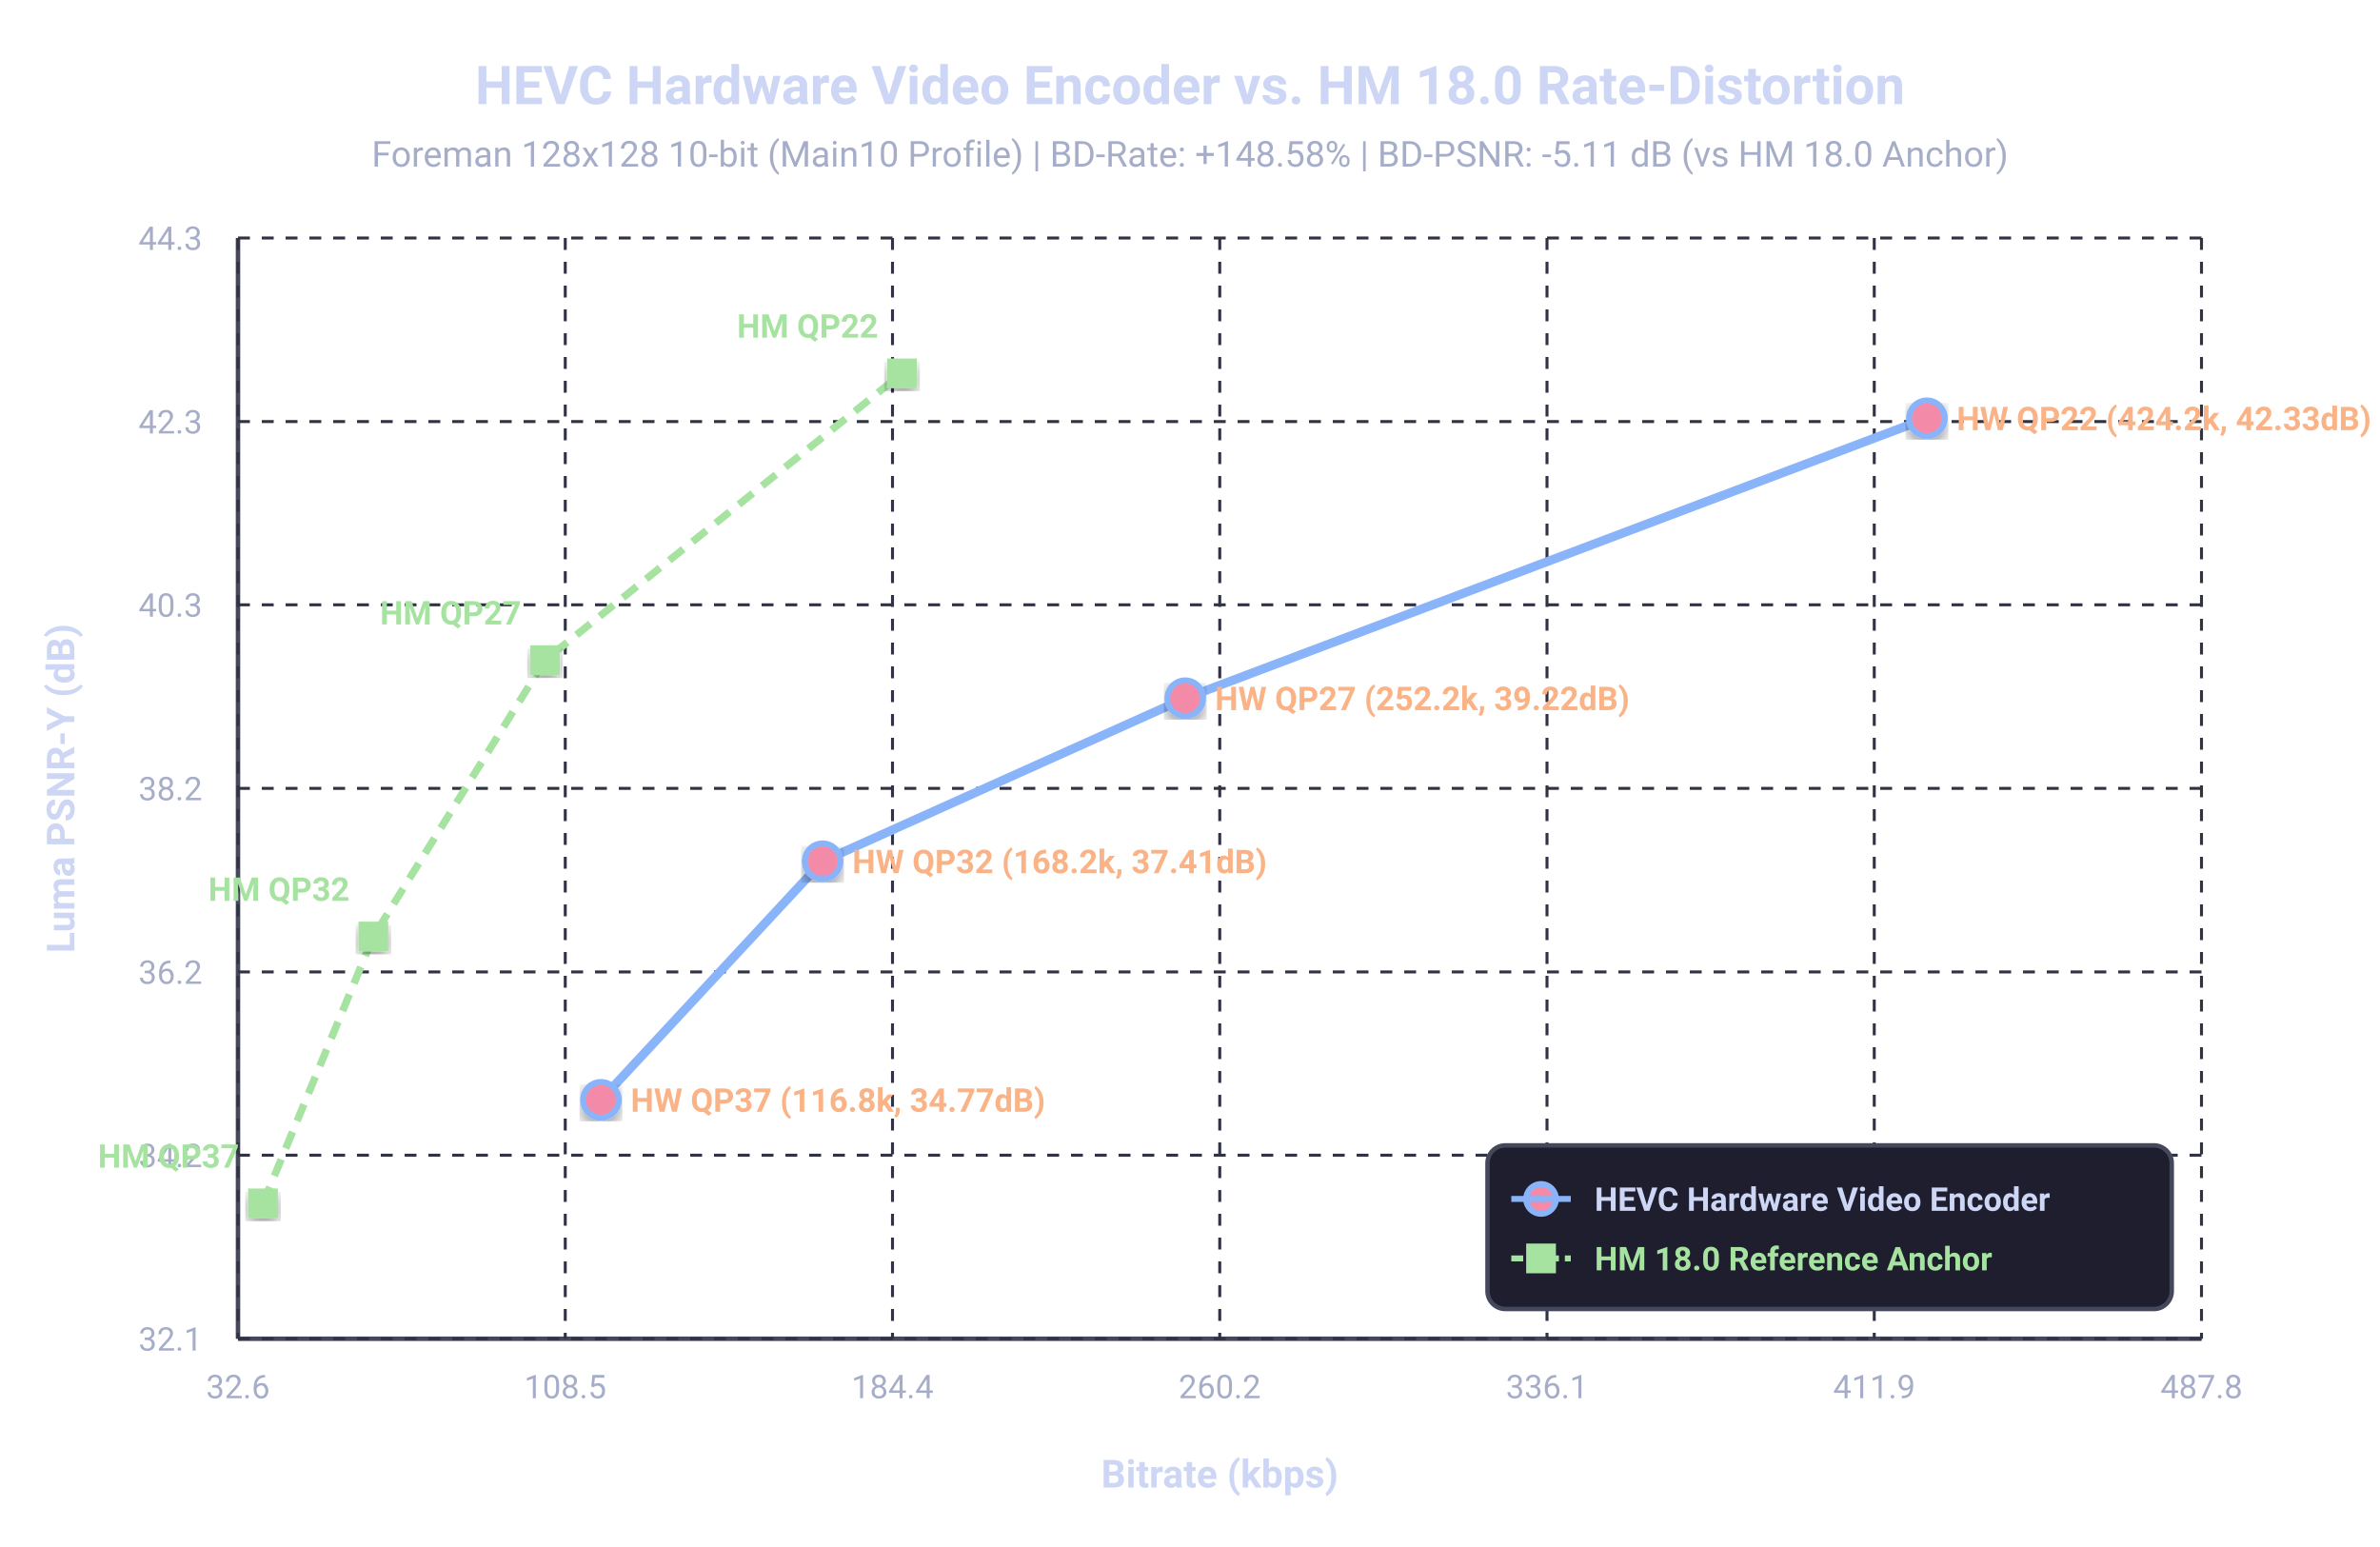
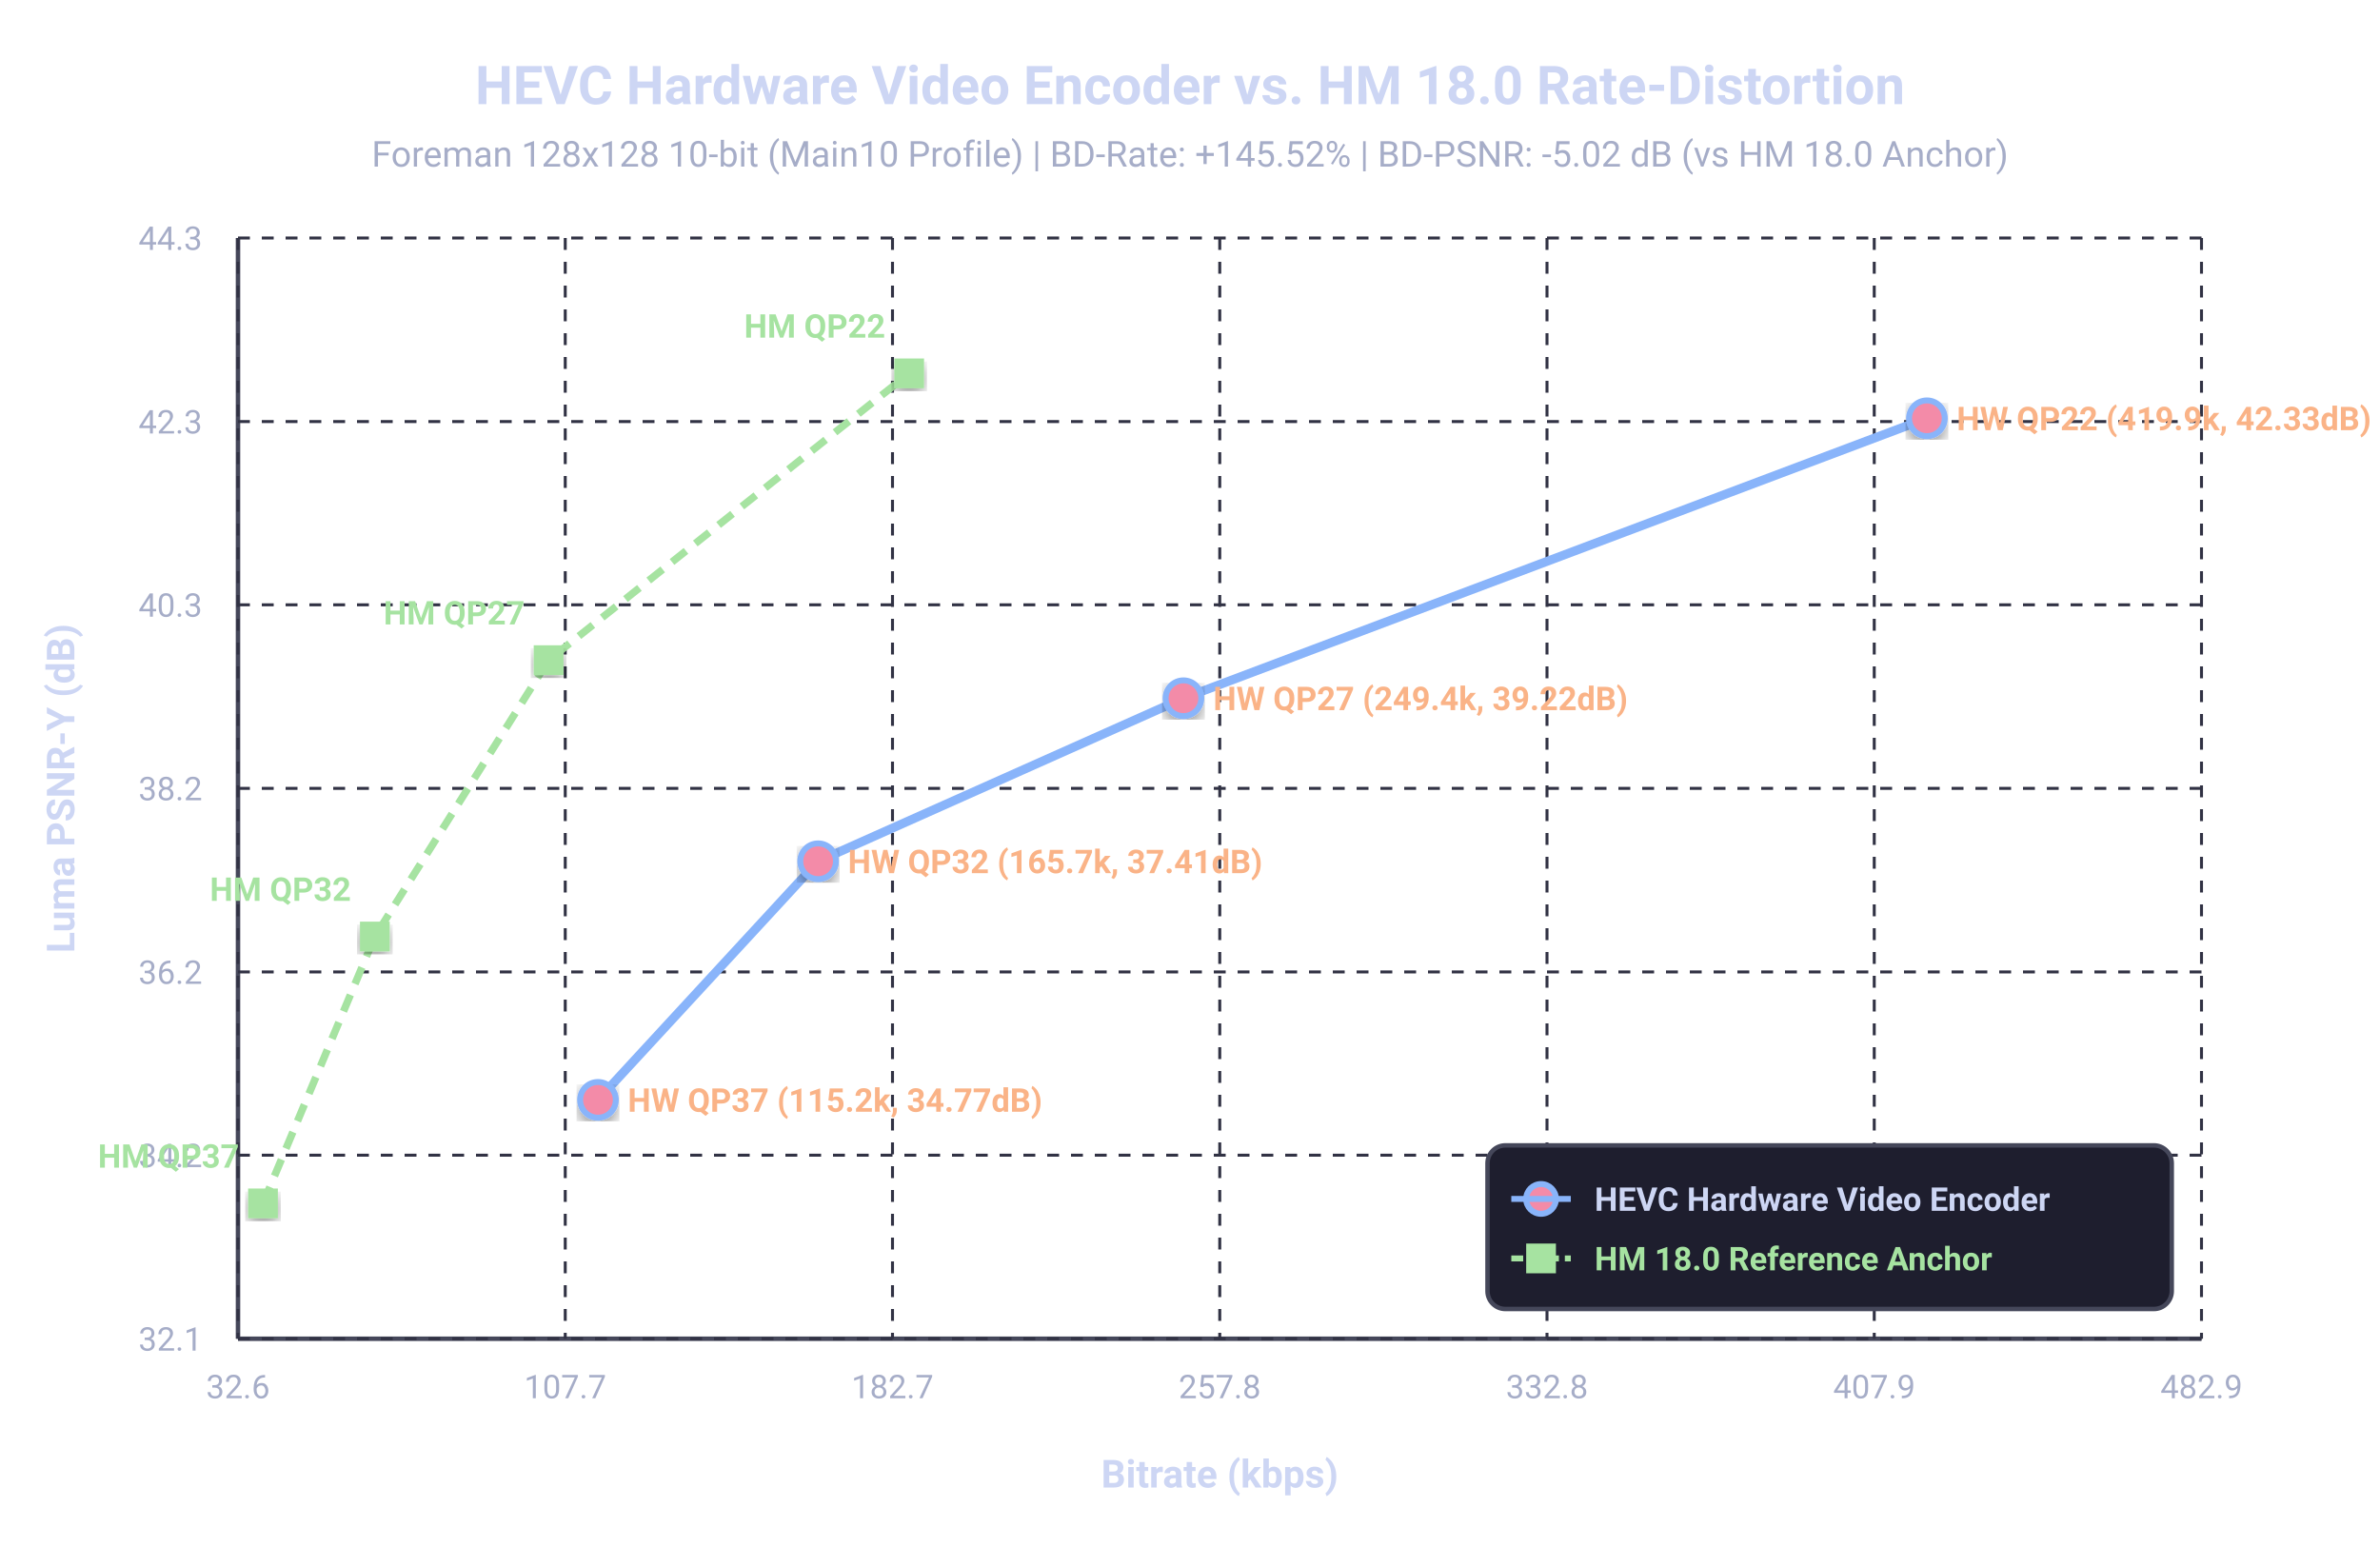
<svg xmlns="http://www.w3.org/2000/svg" viewBox="0 0 800 520" width="800" height="520" style="background-color: #181825; font-family: -apple-system, BlinkMacSystemFont, 'Segoe UI', Roboto, Helvetica, Arial, sans-serif;">
  <defs>
    <filter id="shadow" x="-10%" y="-10%" width="120%" height="120%">
      <feDropShadow dx="0" dy="2" stdDeviation="3" flood-color="#000000" flood-opacity="0.5" />
    </filter>
  </defs>
  <text x="400.0" y="35" fill="#cdd6f4" font-size="18" font-weight="bold" text-anchor="middle">HEVC Hardware Video Encoder vs. HM 18.0 Rate-Distortion</text>
-   <text x="400.0" y="56" fill="#a6adc8" font-size="12" text-anchor="middle">Foreman 128x128 10-bit (Main10 Profile) | BD-Rate: +148.58% | BD-PSNR: -5.11 dB (vs HM 18.0 Anchor)</text>
+   <text x="400.0" y="56" fill="#a6adc8" font-size="12" text-anchor="middle">Foreman 128x128 10-bit (Main10 Profile) | BD-Rate: +145.52% | BD-PSNR: -5.02 dB (vs HM 18.0 Anchor)</text>
  <line x1="80" y1="450" x2="740" y2="450" stroke="#45475a" stroke-width="1.5" />
  <line x1="80" y1="80" x2="80" y2="450" stroke="#45475a" stroke-width="1.5" />
  <line x1="80" y1="450.0" x2="740" y2="450.0" stroke="#313244" stroke-dasharray="4,4" stroke-width="1" />
  <text x="68" y="454.0" fill="#a6adc8" font-size="11" text-anchor="end">32.1</text>
  <line x1="80" y1="388.3" x2="740" y2="388.3" stroke="#313244" stroke-dasharray="4,4" stroke-width="1" />
  <text x="68" y="392.3" fill="#a6adc8" font-size="11" text-anchor="end">34.2</text>
  <line x1="80" y1="326.7" x2="740" y2="326.7" stroke="#313244" stroke-dasharray="4,4" stroke-width="1" />
  <text x="68" y="330.7" fill="#a6adc8" font-size="11" text-anchor="end">36.2</text>
  <line x1="80" y1="265.0" x2="740" y2="265.0" stroke="#313244" stroke-dasharray="4,4" stroke-width="1" />
  <text x="68" y="269.0" fill="#a6adc8" font-size="11" text-anchor="end">38.2</text>
  <line x1="80" y1="203.3" x2="740" y2="203.3" stroke="#313244" stroke-dasharray="4,4" stroke-width="1" />
  <text x="68" y="207.3" fill="#a6adc8" font-size="11" text-anchor="end">40.3</text>
  <line x1="80" y1="141.7" x2="740" y2="141.7" stroke="#313244" stroke-dasharray="4,4" stroke-width="1" />
  <text x="68" y="145.7" fill="#a6adc8" font-size="11" text-anchor="end">42.3</text>
  <line x1="80" y1="80.0" x2="740" y2="80.0" stroke="#313244" stroke-dasharray="4,4" stroke-width="1" />
  <text x="68" y="84.0" fill="#a6adc8" font-size="11" text-anchor="end">44.3</text>
  <line x1="80.0" y1="80" x2="80.0" y2="450" stroke="#313244" stroke-dasharray="4,4" stroke-width="1" />
  <text x="80.0" y="470" fill="#a6adc8" font-size="11" text-anchor="middle">32.6</text>
  <line x1="190.0" y1="80" x2="190.0" y2="450" stroke="#313244" stroke-dasharray="4,4" stroke-width="1" />
-   <text x="190.0" y="470" fill="#a6adc8" font-size="11" text-anchor="middle">108.5</text>
+   <text x="190.0" y="470" fill="#a6adc8" font-size="11" text-anchor="middle">107.7</text>
  <line x1="300.0" y1="80" x2="300.0" y2="450" stroke="#313244" stroke-dasharray="4,4" stroke-width="1" />
-   <text x="300.0" y="470" fill="#a6adc8" font-size="11" text-anchor="middle">184.4</text>
+   <text x="300.0" y="470" fill="#a6adc8" font-size="11" text-anchor="middle">182.7</text>
  <line x1="410.0" y1="80" x2="410.0" y2="450" stroke="#313244" stroke-dasharray="4,4" stroke-width="1" />
-   <text x="410.0" y="470" fill="#a6adc8" font-size="11" text-anchor="middle">260.2</text>
+   <text x="410.0" y="470" fill="#a6adc8" font-size="11" text-anchor="middle">257.8</text>
  <line x1="520.0" y1="80" x2="520.0" y2="450" stroke="#313244" stroke-dasharray="4,4" stroke-width="1" />
-   <text x="520.0" y="470" fill="#a6adc8" font-size="11" text-anchor="middle">336.1</text>
+   <text x="520.0" y="470" fill="#a6adc8" font-size="11" text-anchor="middle">332.8</text>
  <line x1="630.0" y1="80" x2="630.0" y2="450" stroke="#313244" stroke-dasharray="4,4" stroke-width="1" />
-   <text x="630.0" y="470" fill="#a6adc8" font-size="11" text-anchor="middle">411.9</text>
+   <text x="630.0" y="470" fill="#a6adc8" font-size="11" text-anchor="middle">407.9</text>
  <line x1="740.0" y1="80" x2="740.0" y2="450" stroke="#313244" stroke-dasharray="4,4" stroke-width="1" />
-   <text x="740.0" y="470" fill="#a6adc8" font-size="11" text-anchor="middle">487.8</text>
+   <text x="740.0" y="470" fill="#a6adc8" font-size="11" text-anchor="middle">482.9</text>
  <text x="410.0" y="500" fill="#cdd6f4" font-size="13" font-weight="600" text-anchor="middle">Bitrate (kbps)</text>
  <text x="25" y="265.0" fill="#cdd6f4" font-size="13" font-weight="600" text-anchor="middle" transform="rotate(-90 25 265.0)">Luma PSNR-Y (dB)</text>
-   <polyline points="88.4,404.5 125.5,314.8 183.2,221.9 303.2,125.5" fill="none" stroke="#a6e3a1" stroke-width="2.5" stroke-dasharray="6,4" />
+   <polyline points="88.4,404.5 126.0,314.8 184.4,221.9 305.6,125.5" fill="none" stroke="#a6e3a1" stroke-width="2.5" stroke-dasharray="6,4" />
  <rect x="83.4" y="399.5" width="10" height="10" fill="#a6e3a1" filter="url(#shadow)" />
  <text x="80.4" y="392.5" fill="#a6e3a1" font-size="11" font-weight="bold" text-anchor="end">HM QP37</text>
-   <rect x="120.5" y="309.8" width="10" height="10" fill="#a6e3a1" filter="url(#shadow)" />
-   <text x="117.5" y="302.8" fill="#a6e3a1" font-size="11" font-weight="bold" text-anchor="end">HM QP32</text>
-   <rect x="178.2" y="216.9" width="10" height="10" fill="#a6e3a1" filter="url(#shadow)" />
-   <text x="175.2" y="209.9" fill="#a6e3a1" font-size="11" font-weight="bold" text-anchor="end">HM QP27</text>
-   <rect x="298.2" y="120.5" width="10" height="10" fill="#a6e3a1" filter="url(#shadow)" />
-   <text x="295.2" y="113.5" fill="#a6e3a1" font-size="11" font-weight="bold" text-anchor="end">HM QP22</text>
-   <polyline points="202.0,369.7 276.5,289.5 398.4,234.7 647.7,140.6" fill="none" stroke="#89b4fa" stroke-width="3" />
-   <circle cx="202.0" cy="369.7" r="6" fill="#f38ba8" stroke="#89b4fa" stroke-width="2" filter="url(#shadow)" />
-   <text x="212.0" y="373.7" fill="#fab387" font-size="11" font-weight="bold">HW QP37 (116.8k, 34.77dB)</text>
-   <circle cx="276.5" cy="289.5" r="6" fill="#f38ba8" stroke="#89b4fa" stroke-width="2" filter="url(#shadow)" />
-   <text x="286.5" y="293.5" fill="#fab387" font-size="11" font-weight="bold">HW QP32 (168.2k, 37.41dB)</text>
-   <circle cx="398.4" cy="234.7" r="6" fill="#f38ba8" stroke="#89b4fa" stroke-width="2" filter="url(#shadow)" />
-   <text x="408.4" y="238.7" fill="#fab387" font-size="11" font-weight="bold">HW QP27 (252.2k, 39.22dB)</text>
+   <rect x="121.0" y="309.8" width="10" height="10" fill="#a6e3a1" filter="url(#shadow)" />
+   <text x="118.0" y="302.8" fill="#a6e3a1" font-size="11" font-weight="bold" text-anchor="end">HM QP32</text>
+   <rect x="179.4" y="216.9" width="10" height="10" fill="#a6e3a1" filter="url(#shadow)" />
+   <text x="176.4" y="209.9" fill="#a6e3a1" font-size="11" font-weight="bold" text-anchor="end">HM QP27</text>
+   <rect x="300.6" y="120.5" width="10" height="10" fill="#a6e3a1" filter="url(#shadow)" />
+   <text x="297.6" y="113.5" fill="#a6e3a1" font-size="11" font-weight="bold" text-anchor="end">HM QP22</text>
+   <polyline points="201.0,369.7 275.0,289.5 397.8,234.7 647.7,140.6" fill="none" stroke="#89b4fa" stroke-width="3" />
+   <circle cx="201.0" cy="369.7" r="6" fill="#f38ba8" stroke="#89b4fa" stroke-width="2" filter="url(#shadow)" />
+   <text x="211.0" y="373.7" fill="#fab387" font-size="11" font-weight="bold">HW QP37 (115.2k, 34.77dB)</text>
+   <circle cx="275.0" cy="289.5" r="6" fill="#f38ba8" stroke="#89b4fa" stroke-width="2" filter="url(#shadow)" />
+   <text x="285.0" y="293.5" fill="#fab387" font-size="11" font-weight="bold">HW QP32 (165.7k, 37.41dB)</text>
+   <circle cx="397.8" cy="234.7" r="6" fill="#f38ba8" stroke="#89b4fa" stroke-width="2" filter="url(#shadow)" />
+   <text x="407.8" y="238.7" fill="#fab387" font-size="11" font-weight="bold">HW QP27 (249.4k, 39.22dB)</text>
  <circle cx="647.7" cy="140.6" r="6" fill="#f38ba8" stroke="#89b4fa" stroke-width="2" filter="url(#shadow)" />
-   <text x="657.7" y="144.6" fill="#fab387" font-size="11" font-weight="bold">HW QP22 (424.2k, 42.33dB)</text>
+   <text x="657.7" y="144.6" fill="#fab387" font-size="11" font-weight="bold">HW QP22 (419.9k, 42.33dB)</text>
  <rect x="500" y="385" width="230" height="55" rx="6" fill="#1e1e2e" stroke="#45475a" stroke-width="1.5" />
  <circle cx="518" cy="403" r="5" fill="#f38ba8" stroke="#89b4fa" stroke-width="2" />
  <line x1="508" y1="403" x2="528" y2="403" stroke="#89b4fa" stroke-width="2" />
  <text x="536" y="407" fill="#cdd6f4" font-size="11" font-weight="bold">HEVC Hardware Video Encoder</text>
  <rect x="513" y="418" width="10" height="10" fill="#a6e3a1" />
  <line x1="508" y1="423" x2="528" y2="423" stroke="#a6e3a1" stroke-width="2" stroke-dasharray="4,2" />
  <text x="536" y="427" fill="#a6e3a1" font-size="11" font-weight="bold">HM 18.0 Reference Anchor</text>
</svg>
